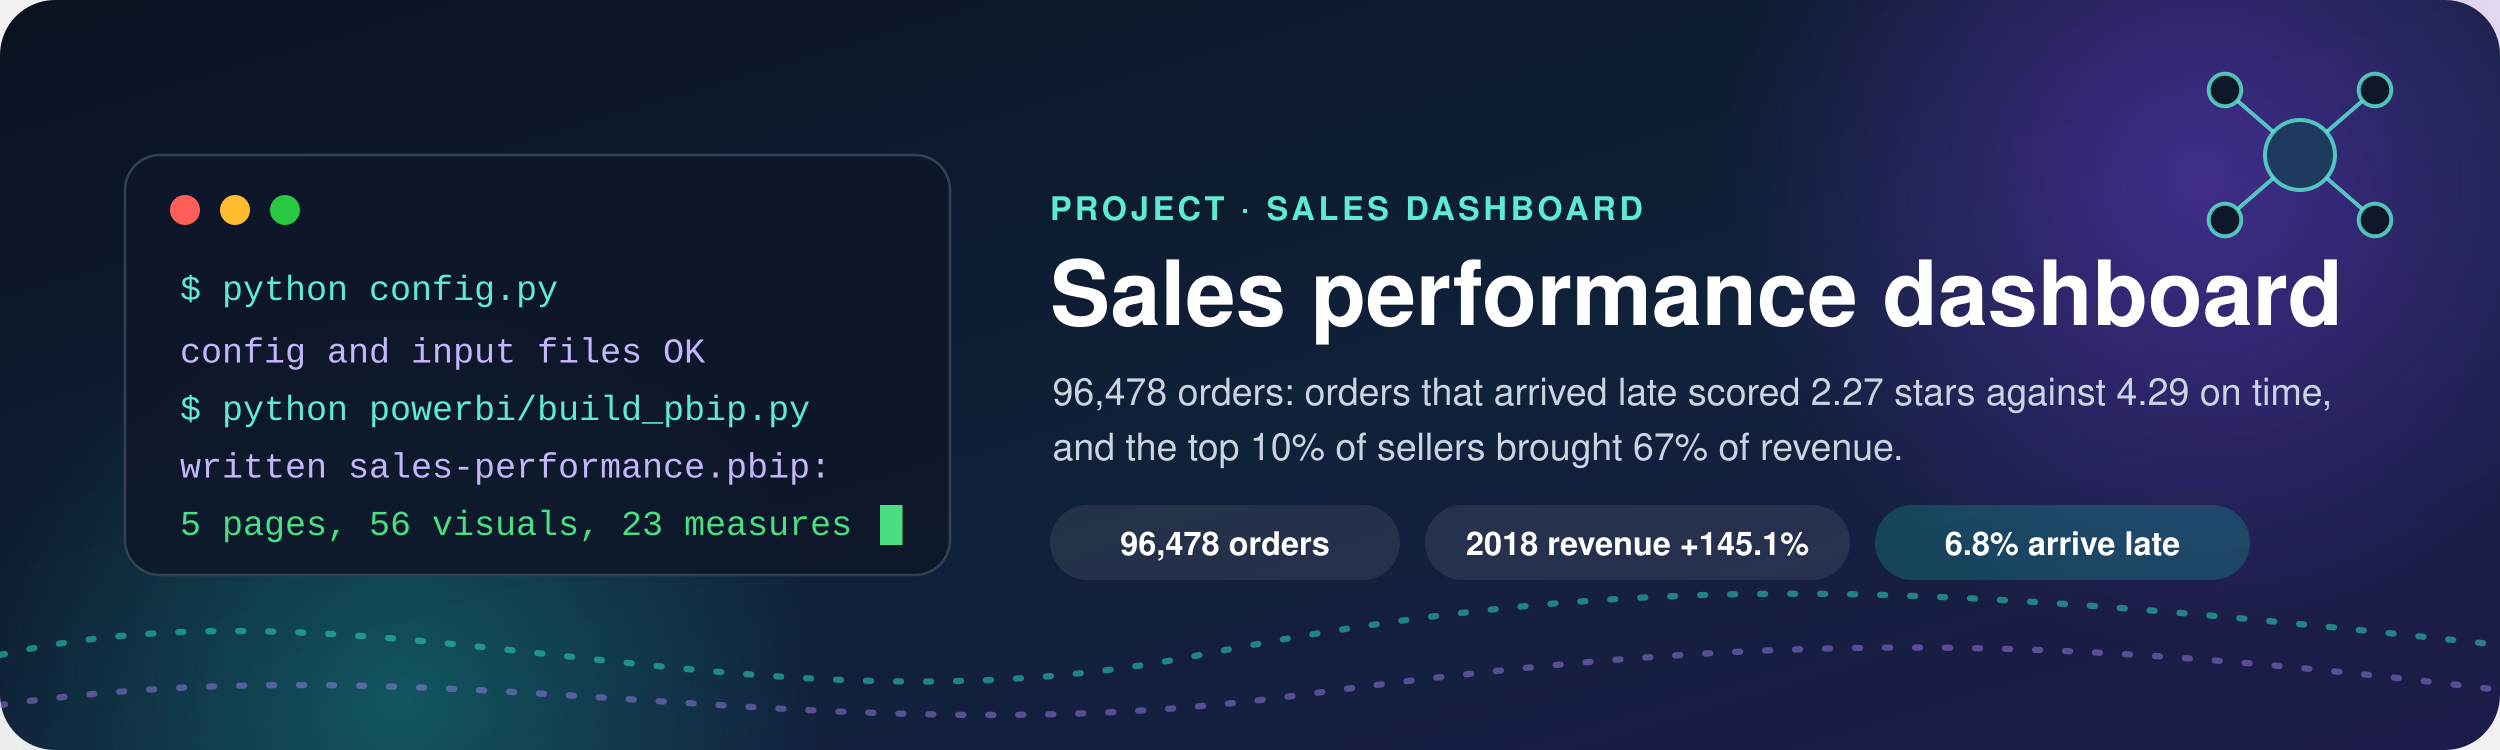
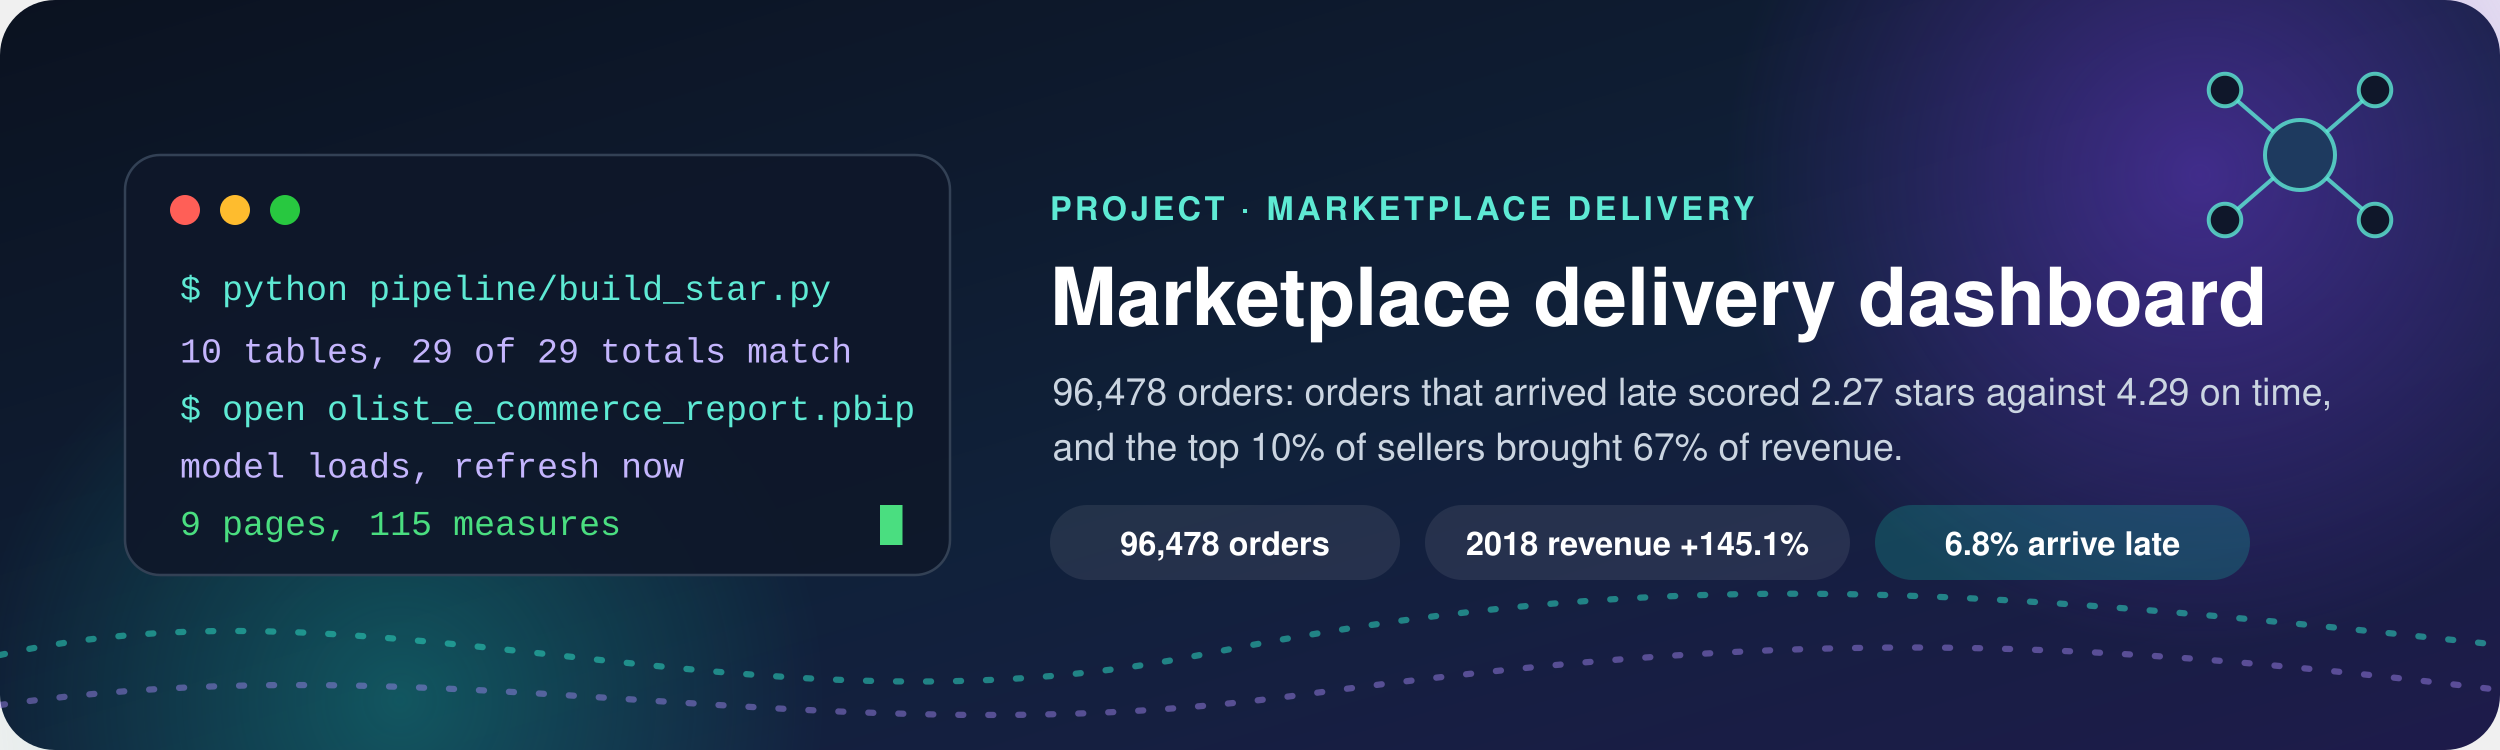
- <svg xmlns="http://www.w3.org/2000/svg" viewBox="0 0 1000 300" width="1000" height="300" role="img" aria-label="Sales performance dashboard. 96,478 orders: orders that arrived late scored 2.27 stars against 4.29 on time, and the top 10% of sellers brought 67% of revenue. 2018 revenue up 145.1%; 6.8% of orders arrive late. A terminal checks the input files and writes the Power BI project: 5 pages, 56 visuals, 23 measures.">
+ <svg xmlns="http://www.w3.org/2000/svg" viewBox="0 0 1000 300" width="1000" height="300" role="img" aria-label="Marketplace delivery dashboard. 96,478 orders: orders that arrived late scored 2.27 stars against 4.29 on time, and the top 10% of sellers brought 67% of revenue. 2018 revenue up 145.1%; 6.8% of orders arrive late. A terminal builds the model tables and checks the control totals, then Power BI opens the project: 9 pages, 115 measures.">
  <defs>
    <linearGradient id="bg" x1="0" y1="0" x2="1" y2="1">
      <stop offset="0" stop-color="#0B1220" />
      <stop offset="0.55" stop-color="#10213A" />
      <stop offset="1" stop-color="#1E1B4B" />
    </linearGradient>
    <radialGradient id="glowA" cx="0.5" cy="0.5" r="0.5">
      <stop offset="0" stop-color="#7C3AED" stop-opacity="0.45" />
      <stop offset="1" stop-color="#7C3AED" stop-opacity="0" />
    </radialGradient>
    <radialGradient id="glowB" cx="0.5" cy="0.5" r="0.5">
      <stop offset="0" stop-color="#14B8A6" stop-opacity="0.35" />
      <stop offset="1" stop-color="#14B8A6" stop-opacity="0" />
    </radialGradient>
  </defs>
  <style>
    .sans { font-family: "Segoe UI", -apple-system, Helvetica, Arial, sans-serif; }
    .mono { font-family: "Fira Code", Consolas, "Courier New", monospace; font-size: 14px; }
    .wave { fill: none; stroke-width: 2.5; stroke-linecap: round; stroke-dasharray: 2 10; animation: flow 6s linear infinite; }
    @keyframes flow { to { stroke-dashoffset: -120; } }
    .blink { animation: blink 1.1s steps(1) infinite; }
    @keyframes blink { 50% { opacity: 0; } }
    .pulse { animation: pulse 3s ease-in-out infinite; transform-origin: 920px 62px; }
    @keyframes pulse { 0%, 100% { transform: scale(1); opacity: 0.85; } 50% { transform: scale(1.08); opacity: 1; } }
  </style>
  <rect width="1000" height="300" rx="22" fill="url(#bg)" />
  <circle cx="880" cy="70" r="190" fill="url(#glowA)" />
  <circle cx="160" cy="280" r="170" fill="url(#glowB)" />
  <path class="wave" stroke="#2DD4BF" stroke-opacity="0.55" d="M0 262 C 150 228, 300 298, 480 262 S 780 234, 1000 258" />
  <path class="wave" stroke="#A78BFA" stroke-opacity="0.45" style="animation-duration:9s" d="M0 282 C 180 256, 330 304, 520 278 S 820 254, 1000 276" />
  <rect x="50" y="62" width="330" height="168" rx="14" fill="#0F172A" fill-opacity="0.92" stroke="#334155" />
  <circle cx="74" cy="84" r="6" fill="#FF5F57" />
  <circle cx="94" cy="84" r="6" fill="#FEBC2E" />
  <circle cx="114" cy="84" r="6" fill="#28C840" />
-   <text x="72" y="120" class="mono" fill="#5EEAD4">$ python config.py</text>
-   <text x="72" y="145" class="mono" fill="#C4B5FD">config and input files OK</text>
-   <text x="72" y="168" class="mono" fill="#5EEAD4">$ python powerbi/build_pbip.py</text>
-   <text x="72" y="191" class="mono" fill="#C4B5FD">written sales-performance.pbip:</text>
-   <text x="72" y="214" class="mono" fill="#4ADE80">5 pages, 56 visuals, 23 measures</text>
+   <text x="72" y="120" class="mono" fill="#5EEAD4">$ python pipeline/build_star.py</text>
+   <text x="72" y="145" class="mono" fill="#C4B5FD">10 tables, 29 of 29 totals match</text>
+   <text x="72" y="168" class="mono" fill="#5EEAD4">$ open olist_e_commerce_report.pbip</text>
+   <text x="72" y="191" class="mono" fill="#C4B5FD">model loads, refresh now</text>
+   <text x="72" y="214" class="mono" fill="#4ADE80">9 pages, 115 measures</text>
  <rect x="352" y="202" width="9" height="16" fill="#4ADE80" class="blink" />
-   <text x="420" y="88" class="sans" font-size="13" font-weight="600" letter-spacing="1.5" fill="#5EEAD4">PROJECT · SALES DASHBOARD</text>
-   <text x="420" y="130" class="sans" font-size="36" font-weight="700" fill="#FFFFFF">Sales performance dashboard</text>
+   <text x="420" y="88" class="sans" font-size="13" font-weight="600" letter-spacing="1.5" fill="#5EEAD4">PROJECT · MARKETPLACE DELIVERY</text>
+   <text x="420" y="130" class="sans" font-size="32" font-weight="700" fill="#FFFFFF">Marketplace delivery dashboard</text>
  <text x="421" y="162" class="sans" font-size="15" fill="#CBD5E1">96,478 orders: orders that arrived late scored 2.27 stars against 4.29 on time,</text>
  <text x="421" y="184" class="sans" font-size="15" fill="#CBD5E1">and the top 10% of sellers brought 67% of revenue.</text>
  <rect x="420" y="202" width="140" height="30" rx="15" fill="#FFFFFF" fill-opacity="0.08" />
  <text x="490" y="222" class="sans" font-size="13" font-weight="600" fill="#FFFFFF" text-anchor="middle">96,478 orders</text>
  <rect x="570" y="202" width="170" height="30" rx="15" fill="#FFFFFF" fill-opacity="0.08" />
  <text x="655" y="222" class="sans" font-size="13" font-weight="600" fill="#FFFFFF" text-anchor="middle">2018 revenue +145.1%</text>
  <rect x="750" y="202" width="150" height="30" rx="15" fill="#14B8A6" fill-opacity="0.25" />
  <text x="825" y="222" class="sans" font-size="13" font-weight="600" fill="#FFFFFF" text-anchor="middle">6.8% arrive late</text>
  <g class="pulse" stroke="#5EEAD4" stroke-opacity="0.8" stroke-width="1.6">
    <line x1="920" y1="62" x2="890" y2="36" />
    <line x1="920" y1="62" x2="950" y2="36" />
    <line x1="920" y1="62" x2="890" y2="88" />
    <line x1="920" y1="62" x2="950" y2="88" />
    <circle cx="920" cy="62" r="14" fill="#1E3A5F" />
    <circle cx="890" cy="36" r="6.5" fill="#0F172A" />
    <circle cx="950" cy="36" r="6.5" fill="#0F172A" />
    <circle cx="890" cy="88" r="6.5" fill="#0F172A" />
    <circle cx="950" cy="88" r="6.5" fill="#0F172A" />
  </g>
</svg>
